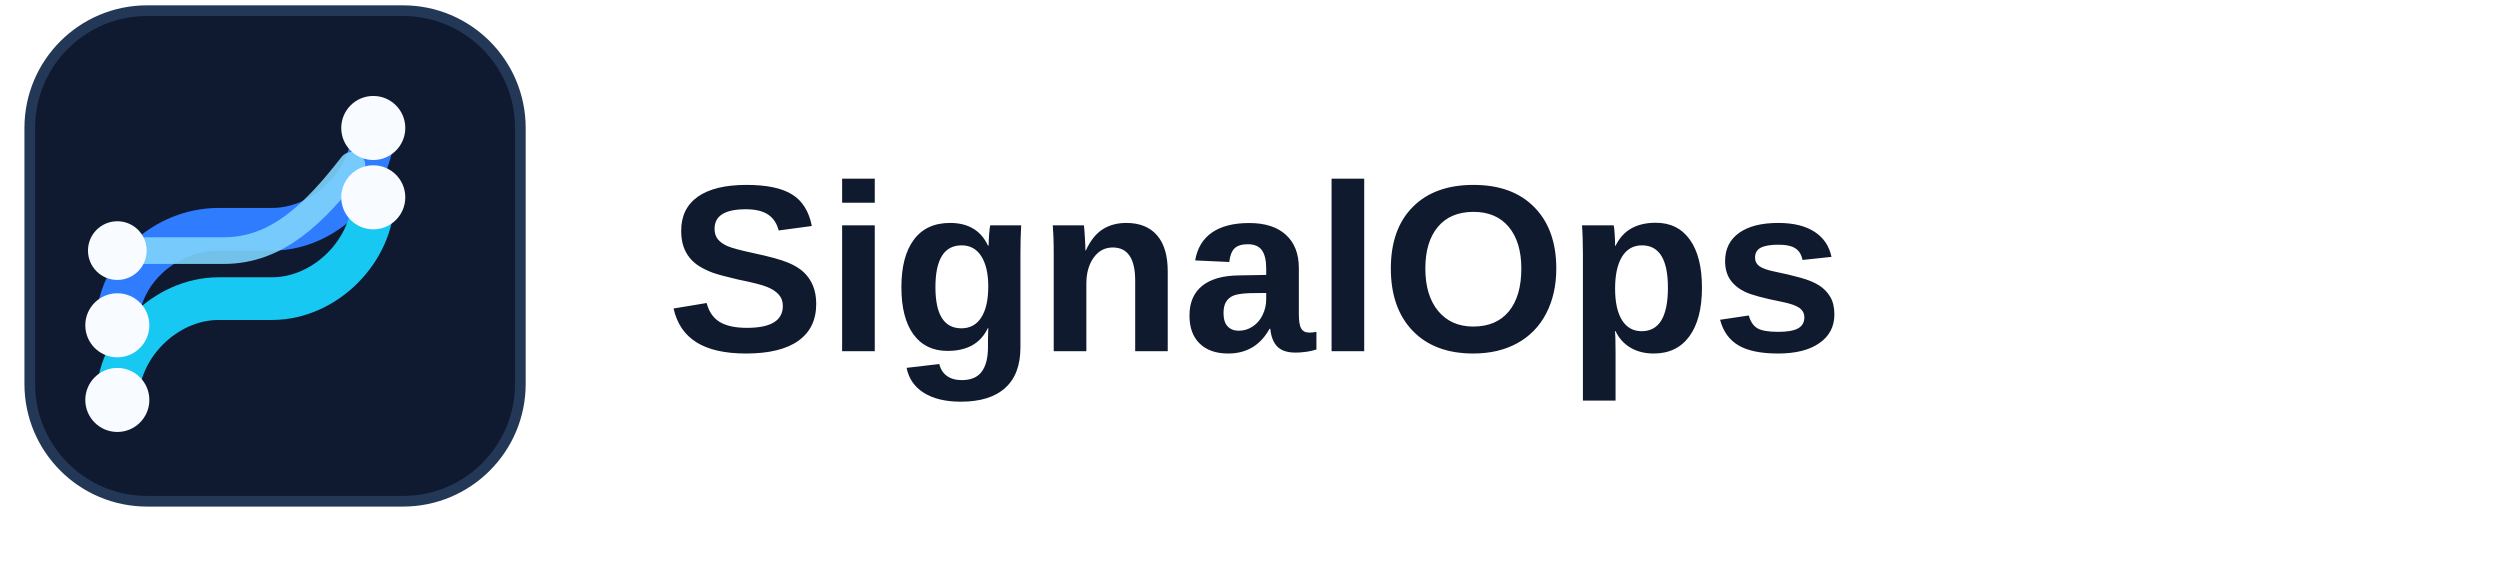
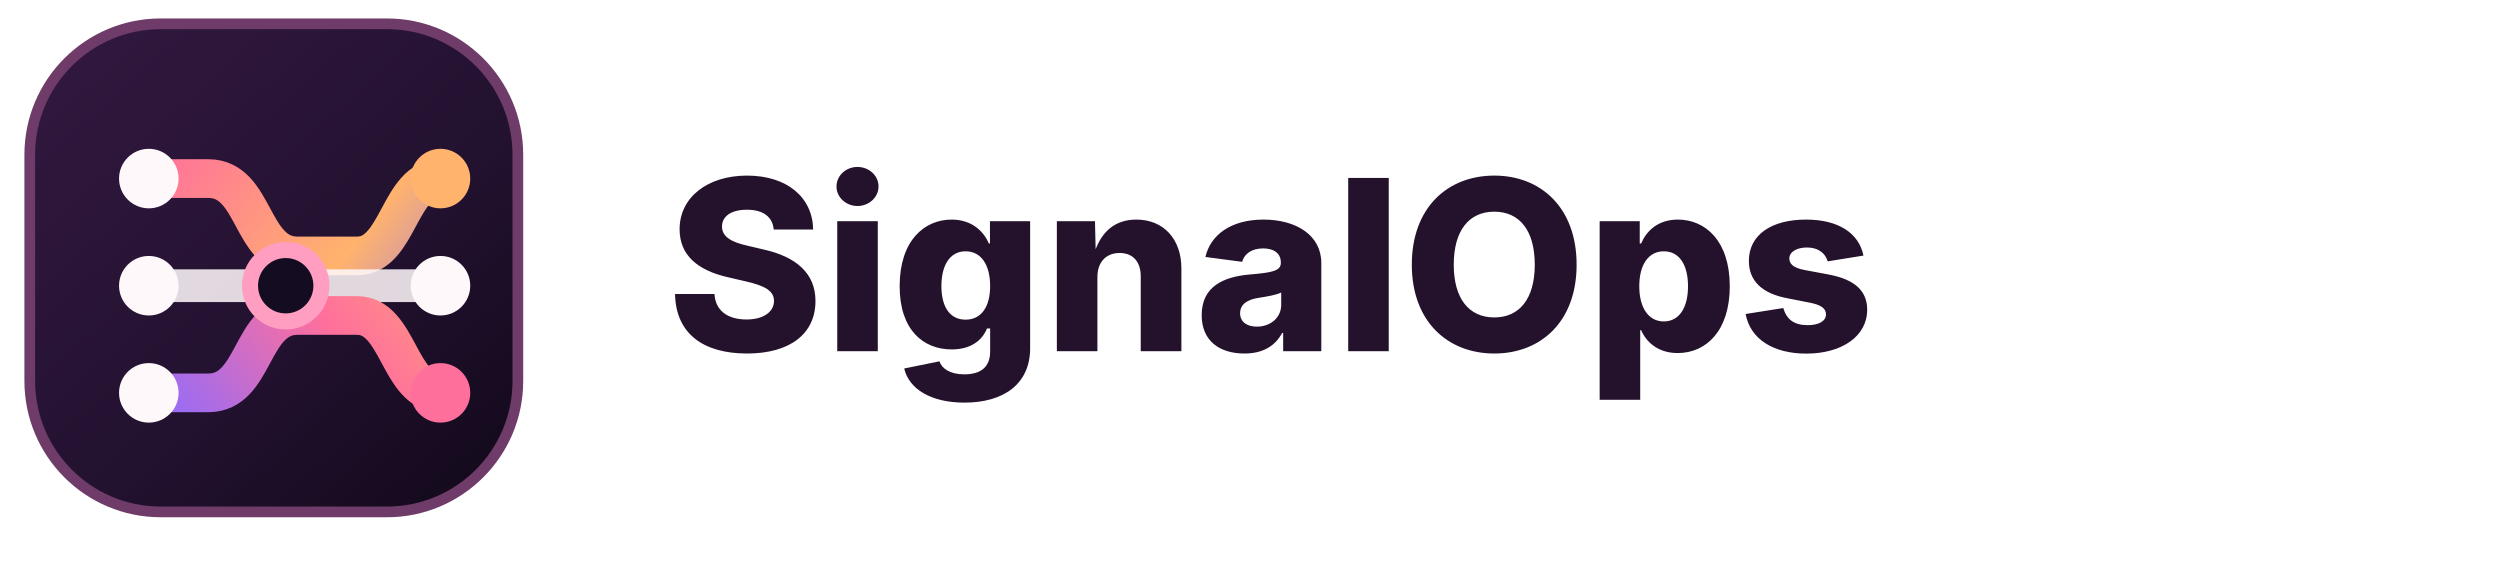
<svg xmlns="http://www.w3.org/2000/svg" width="420" height="96" viewBox="0 0 420 96" fill="none" role="img" aria-labelledby="title desc">
-   <rect x="5" y="1.79" width="82.42" height="82.42" rx="19.71" fill="#0F1A30" stroke="#233757" stroke-width="1.79" />
-   <path d="M19.71 54.65C19.71 45.69 27.77 38.52 36.73 38.52H45.69C54.65 38.52 62.71 30.46 62.71 21.5" stroke="#2F7CFF" stroke-width="7.17" stroke-linecap="round" fill="none" />
-   <path d="M19.71 67.19C19.71 58.23 27.77 50.17 36.73 50.17H45.69C54.65 50.17 62.71 42.1 62.71 33.15" stroke="#17C8F2" stroke-width="7.17" stroke-linecap="round" fill="none" />
-   <path d="M19.71 42.1H37.63C46.58 42.1 52.85 35.83 59.13 27.77" stroke="#7DD3FC" stroke-width="4.48" stroke-linecap="round" fill="none" opacity="0.9" />
-   <circle cx="19.71" cy="42.1" r="4.93" fill="#F8FBFF" />
-   <circle cx="19.71" cy="54.65" r="5.38" fill="#F8FBFF" />
-   <circle cx="19.71" cy="67.19" r="5.38" fill="#F8FBFF" />
-   <circle cx="62.71" cy="21.5" r="5.38" fill="#F8FBFF" />
-   <circle cx="62.71" cy="33.15" r="5.38" fill="#F8FBFF" />
-   <text x="112" y="59" fill="#101A2F" font-family="Sora, Manrope, Segoe UI, Arial, sans-serif" font-size="40" font-weight="700" letter-spacing="0">SignalOps</text>
+   <defs>
+     <linearGradient id="surface" x1="12" y1="4" x2="88" y2="88" gradientUnits="userSpaceOnUse">
+       <stop stop-color="#32183f" />
+       <stop offset="0.56" stop-color="#22112f" />
+       <stop offset="1" stop-color="#100818" />
+     </linearGradient>
+     <linearGradient id="signalA" x1="24" y1="28" x2="76" y2="68" gradientUnits="userSpaceOnUse">
+       <stop stop-color="#ff6f9c" />
+       <stop offset="0.55" stop-color="#ffb36d" />
+       <stop offset="1" stop-color="#8d6bff" />
+     </linearGradient>
+     <linearGradient id="signalB" x1="24" y1="68" x2="76" y2="28" gradientUnits="userSpaceOnUse">
+       <stop stop-color="#8d6bff" />
+       <stop offset="0.5" stop-color="#ff6f9c" />
+       <stop offset="1" stop-color="#ffb36d" />
+     </linearGradient>
+   </defs>
+   <rect x="5" y="4" width="82" height="82" rx="22" fill="url(#surface)" stroke="#6f3b68" stroke-width="1.8" />
+   <path d="M25 30H35C43 30 42 43 50 43H60C67 43 67 30 74 30" stroke="url(#signalA)" stroke-width="6.5" stroke-linecap="round" fill="none" />
+   <path d="M25 48H74" stroke="#fff8fb" stroke-opacity="0.86" stroke-width="5.5" stroke-linecap="round" fill="none" />
+   <path d="M25 66H35C43 66 42 53 50 53H60C67 53 67 66 74 66" stroke="url(#signalB)" stroke-width="6.5" stroke-linecap="round" fill="none" />
+   <circle cx="25" cy="30" r="5" fill="#fff8fb" />
+   <circle cx="25" cy="48" r="5" fill="#fff8fb" />
+   <circle cx="25" cy="66" r="5" fill="#fff8fb" />
+   <circle cx="74" cy="30" r="5" fill="#ffb36d" />
+   <circle cx="74" cy="48" r="5" fill="#fff8fb" />
+   <circle cx="74" cy="66" r="5" fill="#ff6f9c" />
+   <circle cx="48" cy="48" r="6" fill="#140c20" stroke="#ff9ec0" stroke-width="2.7" />
+   <text x="112" y="59" fill="#24122d" font-family="Inter, Segoe UI, Arial, sans-serif" font-size="40" font-weight="760" letter-spacing="0">SignalOps</text>
</svg>
